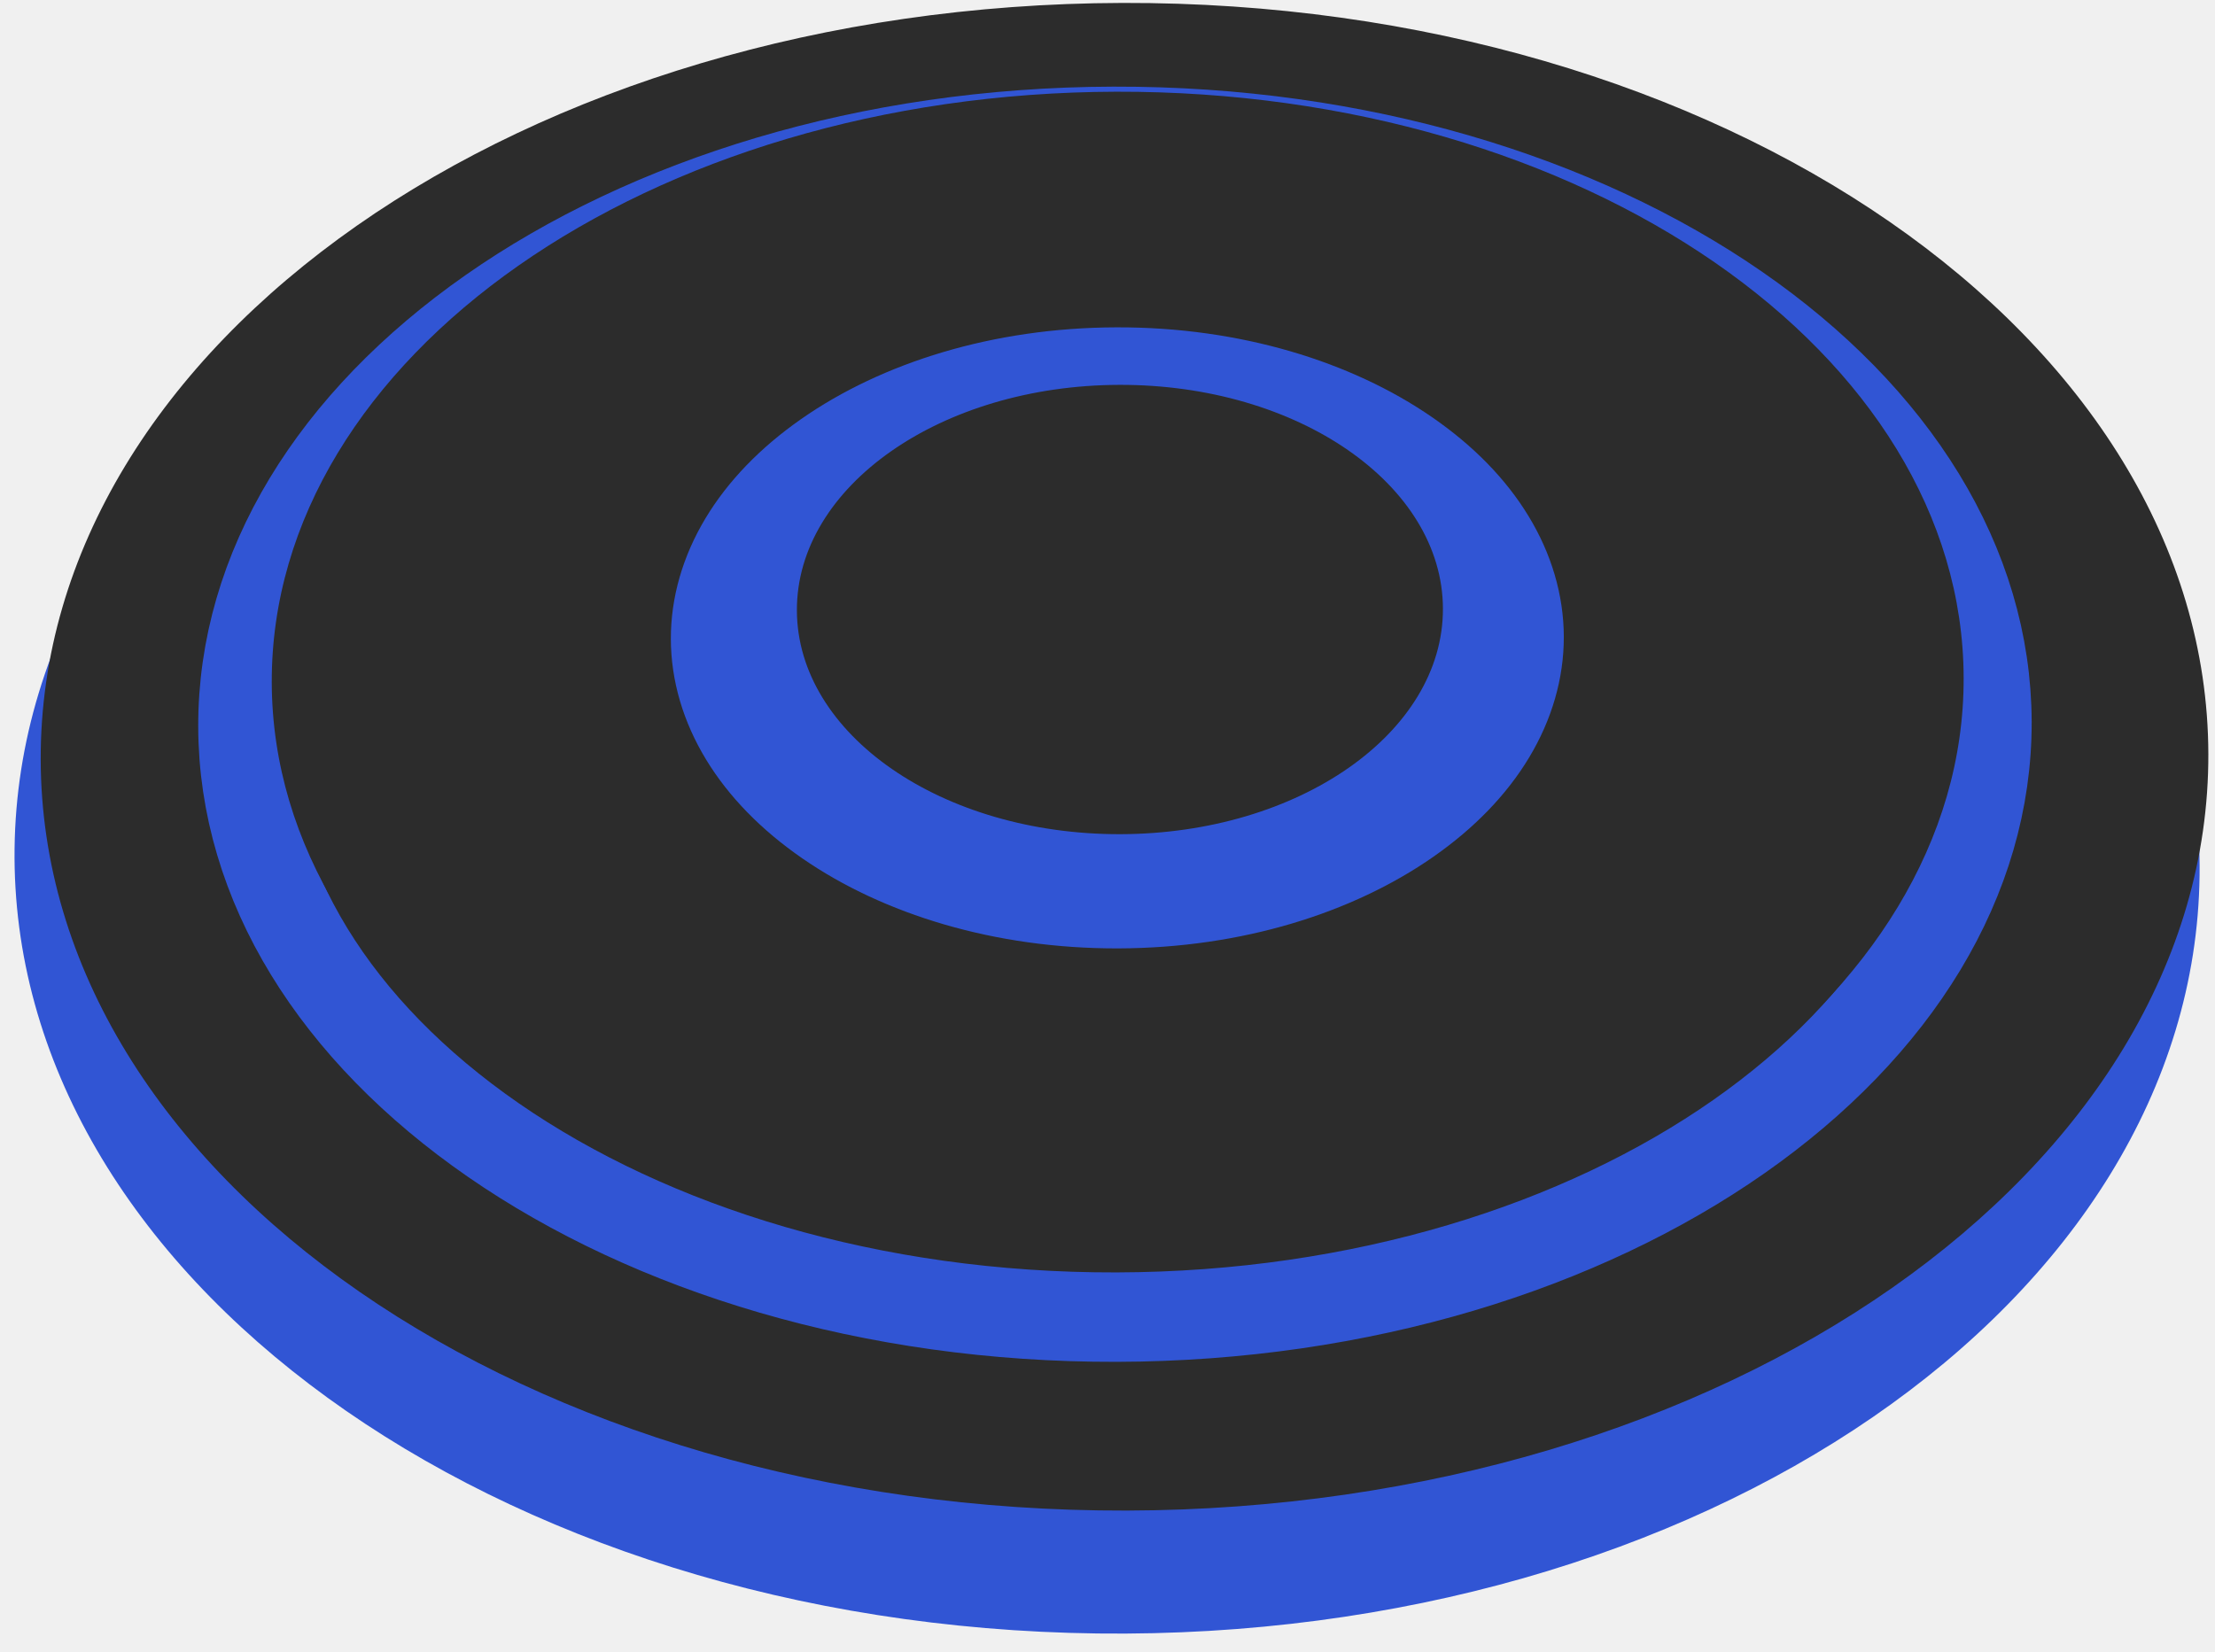
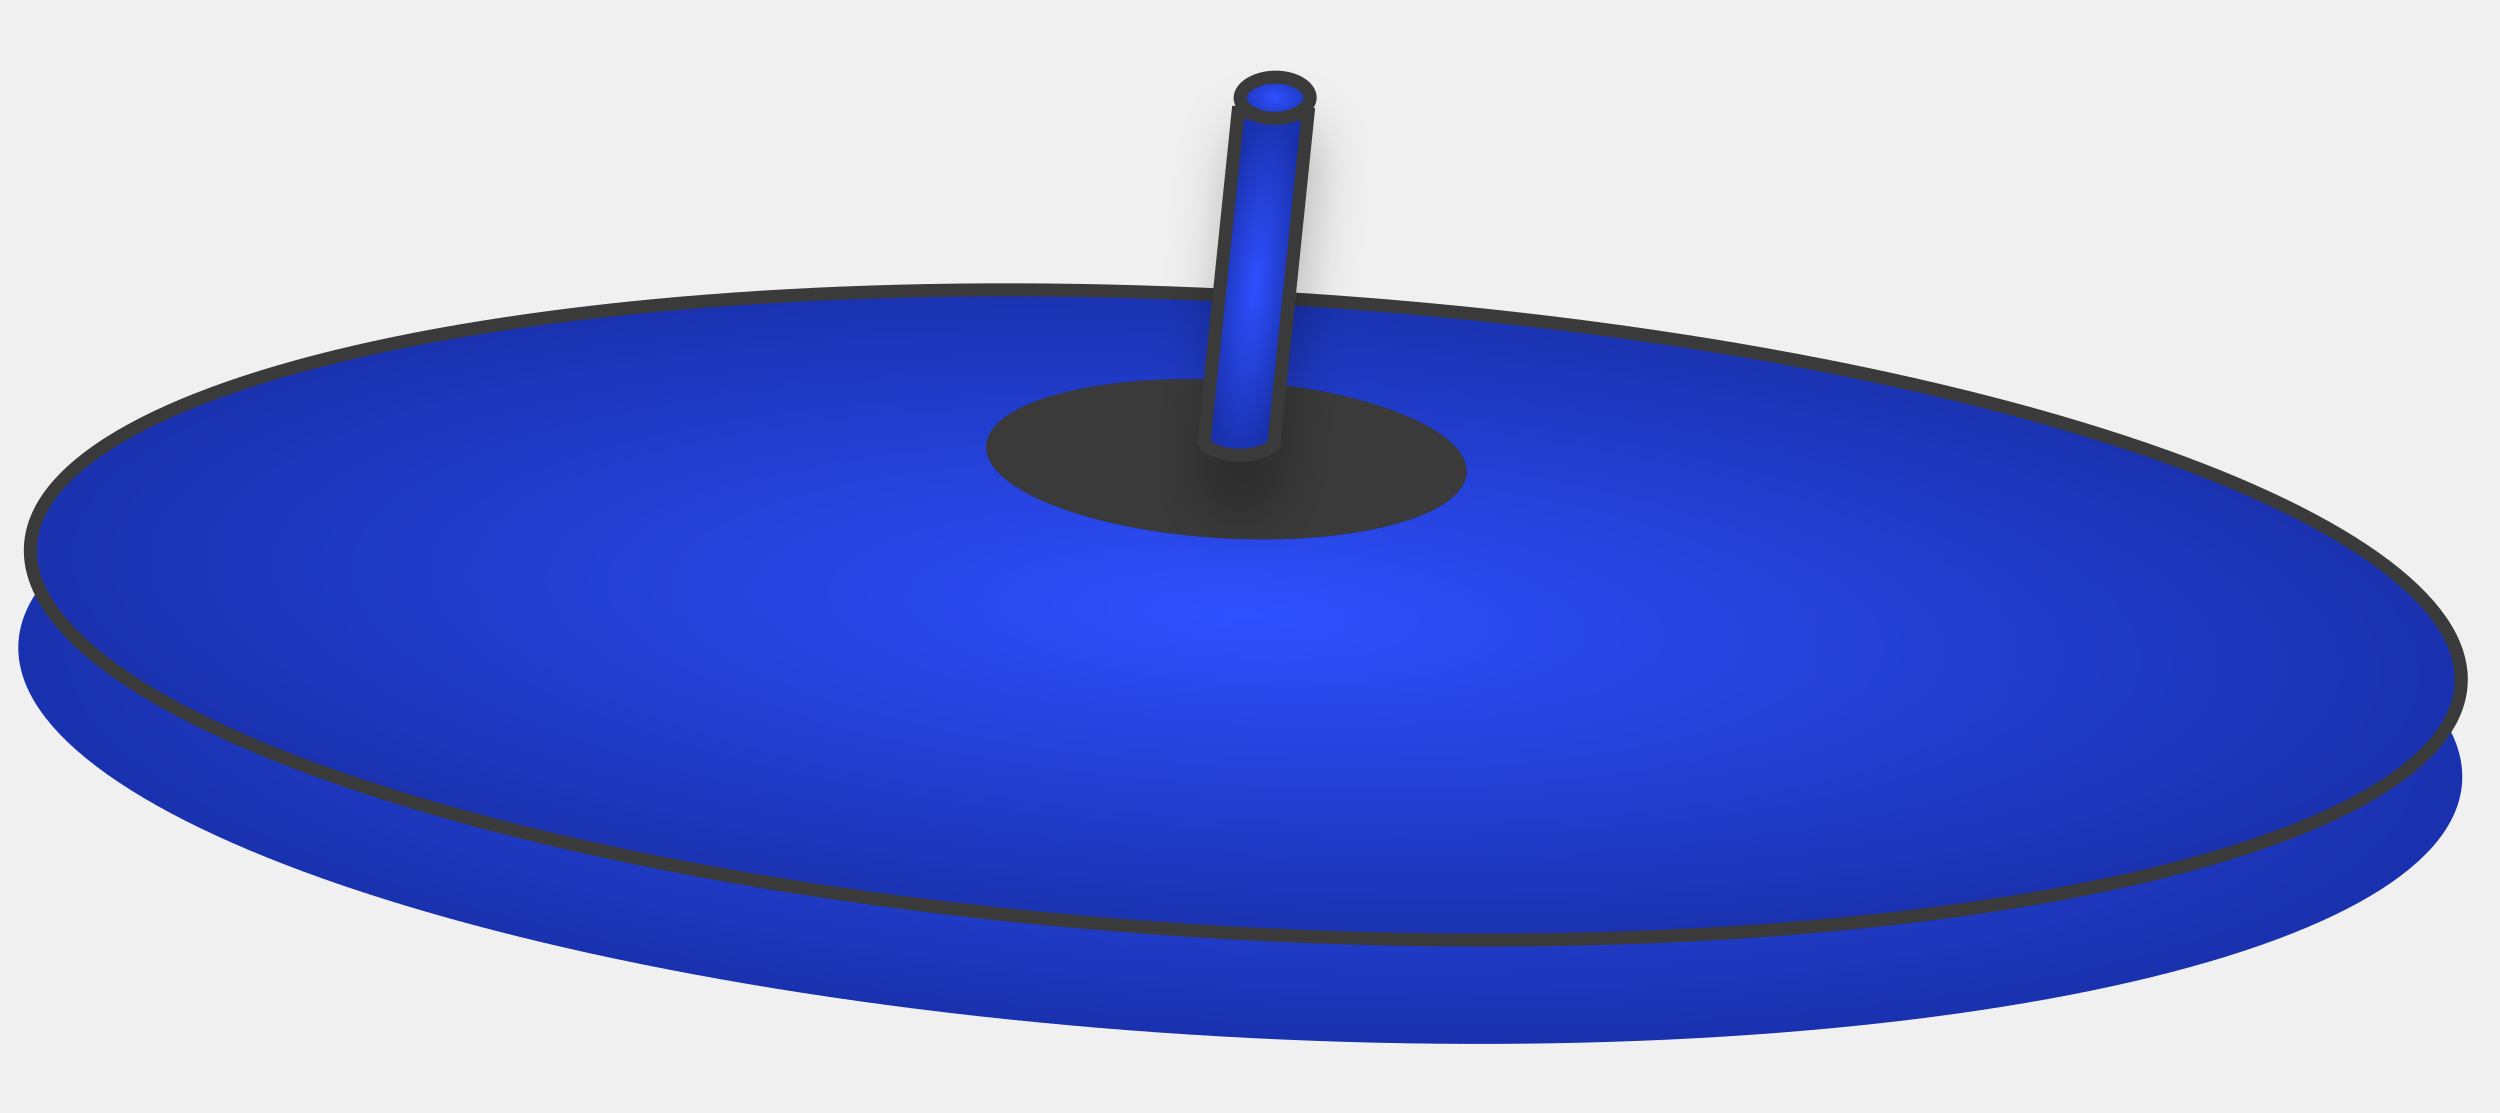
- <svg xmlns="http://www.w3.org/2000/svg" width="421" height="314" viewBox="0 0 421 314" fill="none">
-   <g id="hihat">
-     <ellipse id="Ellipse 156" cx="210.419" cy="163.866" rx="207.666" ry="146.69" transform="rotate(0.715618 210.419 163.866)" fill="#3155D4" />
-     <ellipse id="Ellipse 155" cx="213.736" cy="143.868" rx="206" ry="143.311" transform="rotate(-0.155122 213.736 143.868)" fill="#2C2C2C" />
-     <path id="Ellipse 160" d="M377.655 137.238C377.736 167.152 360.392 195.171 330.48 216.101C300.598 237.01 258.817 250.276 212.221 250.402C165.625 250.528 123.772 237.488 93.777 216.742C63.752 195.974 46.258 168.049 46.176 138.136C46.096 108.222 63.439 80.203 93.351 59.273C123.233 38.364 165.014 25.098 211.61 24.972C258.206 24.845 300.059 37.885 330.054 58.632C360.079 79.4 377.574 107.324 377.655 137.238Z" fill="#2C2C2C" stroke="#3155D4" stroke-width="17" />
-     <ellipse id="Ellipse 161" cx="212.439" cy="129.293" rx="160.788" ry="111.858" transform="rotate(-0.155122 212.439 129.293)" fill="#2C2C2C" />
-     <path id="Ellipse 162" d="M279.73 121.084C279.754 130.059 274.572 140.032 262.455 148.51C250.4 156.945 232.788 162.748 212.481 162.803C192.175 162.858 174.532 157.151 162.431 148.781C150.268 140.368 145.032 130.424 145.008 121.449C144.984 112.473 150.166 102.501 162.283 94.022C174.338 85.588 191.95 79.785 212.256 79.73C232.563 79.675 250.206 85.382 262.307 93.752C274.47 102.165 279.705 112.109 279.73 121.084Z" fill="#2C2C2C" stroke="#3155D4" stroke-width="35" />
-     <ellipse id="Ellipse 163" cx="212.859" cy="115.877" rx="61.395" ry="42.711" transform="rotate(-0.155122 212.859 115.877)" fill="#2C2C2C" />
+ <svg xmlns="http://www.w3.org/2000/svg" width="191" height="85" viewBox="0 0 191 85" fill="none">
+   <ellipse cx="94.758" cy="54.416" rx="93.5" ry="24.812" transform="rotate(3.25464 94.7579 54.4162)" fill="url(#paint0_radial)" />
+   <path d="M188.03 52.264C187.851 55.414 185.26 58.405 180.404 61.08C175.575 63.741 168.643 66.008 160.092 67.765C142.997 71.276 119.547 72.722 93.8 71.257C68.053 69.793 44.918 65.699 28.332 60.272C20.035 57.558 13.405 54.519 8.908 51.328C4.387 48.12 2.151 44.854 2.33 41.705C2.51 38.555 5.101 35.564 9.957 32.889C14.786 30.228 21.718 27.961 30.269 26.204C47.364 22.693 70.813 21.248 96.561 22.712C122.308 24.176 145.443 28.27 162.029 33.697C170.326 36.411 176.956 39.45 181.453 42.641C185.974 45.85 188.21 49.115 188.03 52.264Z" fill="url(#paint1_radial)" stroke="#3A3A3A" />
+   <mask id="path-3-inside-1" fill="white">
+     <ellipse cx="93.697" cy="35.081" rx="18.383" ry="6.047" transform="rotate(3.25464 93.6965 35.0808)" />
+   </mask>
+   <ellipse cx="93.697" cy="35.081" rx="18.383" ry="6.047" transform="rotate(3.25464 93.6965 35.0808)" fill="url(#paint2_radial)" />
+   <path d="M101.068 35.5C101.297 31.463 103.905 29.56 104.225 29.34C104.691 29.018 104.642 29.18 103.593 29.46C101.615 29.988 98.206 30.376 93.978 30.136L92.729 52.1C98.637 52.436 104.481 51.994 109.27 50.715C111.604 50.092 114.317 49.106 116.723 47.445C118.982 45.886 122.708 42.453 123.032 36.749L101.068 35.5ZM93.978 30.136C89.749 29.895 86.406 29.124 84.501 28.375C83.49 27.977 83.46 27.811 83.887 28.183C84.179 28.439 86.555 30.625 86.326 34.662L64.361 33.413C64.037 39.117 67.349 42.949 69.417 44.755C71.619 46.678 74.203 47.965 76.451 48.849C81.064 50.663 86.821 51.764 92.729 52.1L93.978 30.136ZM86.326 34.662C86.096 38.699 83.488 40.601 83.168 40.822C82.702 41.144 82.751 40.982 83.8 40.701C85.778 40.173 89.187 39.785 93.415 40.026L94.664 18.061C88.756 17.725 82.912 18.167 78.123 19.446C75.789 20.07 73.076 21.056 70.67 22.717C68.411 24.276 64.685 27.708 64.361 33.413L86.326 34.662ZM93.415 40.026C97.644 40.266 100.987 41.038 102.892 41.787C103.903 42.184 103.933 42.351 103.506 41.978C103.214 41.723 100.838 39.537 101.068 35.5L123.032 36.749C123.356 31.045 120.044 27.212 117.976 25.407C115.774 23.484 113.19 22.197 110.942 21.313C106.329 19.499 100.572 18.397 94.664 18.061L93.415 40.026Z" fill="#3A3A3A" mask="url(#path-3-inside-1)" />
+   <g filter="url(#filter0_d)">
+     <path d="M94.588 8.591L99.924 8.744L97.32 33.991C97.082 34.225 96.725 34.424 96.265 34.565C95.74 34.725 95.125 34.796 94.512 34.775C93.9 34.753 93.313 34.639 92.842 34.449C92.43 34.282 92.143 34.071 91.983 33.848L94.588 8.591Z" fill="url(#paint3_radial)" stroke="#3A3A3A" />
+     <path d="M100.09 7.546C100.054 7.895 99.797 8.27 99.28 8.572C98.766 8.872 98.051 9.063 97.26 9.04C96.468 9.017 95.797 8.787 95.348 8.46C94.896 8.129 94.718 7.742 94.754 7.393C94.79 7.044 95.046 6.67 95.564 6.367C96.077 6.067 96.792 5.877 97.584 5.9C98.375 5.922 99.047 6.153 99.495 6.48C99.948 6.811 100.126 7.197 100.09 7.546Z" fill="url(#paint4_radial)" stroke="#3A3A3A" />
  </g>
+   <defs>
+     <filter id="filter0_d" x="87.467" y="5.4" width="17.13" height="37.876" filterUnits="userSpaceOnUse" color-interpolation-filters="sRGB">
+       <feFlood flood-opacity="0" result="BackgroundImageFix" />
+       <feColorMatrix in="SourceAlpha" type="matrix" values="0 0 0 0 0 0 0 0 0 0 0 0 0 0 0 0 0 0 127 0" />
+       <feOffset dy="4" />
+       <feGaussianBlur stdDeviation="2" />
+       <feColorMatrix type="matrix" values="0 0 0 0 0 0 0 0 0 0 0 0 0 0 0 0 0 0 0.25 0" />
+       <feBlend mode="normal" in2="BackgroundImageFix" result="effect1_dropShadow" />
+       <feBlend mode="normal" in="SourceGraphic" in2="effect1_dropShadow" result="shape" />
+     </filter>
+     <radialGradient id="paint0_radial" cx="0" cy="0" r="1" gradientUnits="userSpaceOnUse" gradientTransform="translate(94.7579 54.4162) rotate(90) scale(24.812 93.5)">
+       <stop stop-color="#2F50FF" />
+       <stop offset="1" stop-color="#1931AD" />
+     </radialGradient>
+     <radialGradient id="paint1_radial" cx="0" cy="0" r="1" gradientUnits="userSpaceOnUse" gradientTransform="translate(95.1805 46.9846) rotate(93.2546) scale(24.812 93.5)">
+       <stop stop-color="#2F50FF" />
+       <stop offset="1" stop-color="#1931AD" />
+     </radialGradient>
+     <radialGradient id="paint2_radial" cx="0" cy="0" r="1" gradientUnits="userSpaceOnUse" gradientTransform="translate(93.6965 35.0808) rotate(90) scale(6.04688 18.3829)">
+       <stop stop-color="#2F50FF" />
+       <stop offset="1" stop-color="#1931AD" />
+     </radialGradient>
+     <radialGradient id="paint3_radial" cx="0" cy="0" r="1" gradientUnits="userSpaceOnUse" gradientTransform="translate(95.9096 21.7218) rotate(95.8885) scale(13.6237 3.16014)">
+       <stop stop-color="#2F50FF" />
+       <stop offset="1" stop-color="#1931AD" />
+     </radialGradient>
+     <radialGradient id="paint4_radial" cx="0" cy="0" r="1" gradientUnits="userSpaceOnUse" gradientTransform="translate(97.4218 7.46984) rotate(95.8885) scale(2.07843 3.16014)">
+       <stop stop-color="#2F50FF" />
+       <stop offset="1" stop-color="#1931AD" />
+     </radialGradient>
+   </defs>
</svg>
